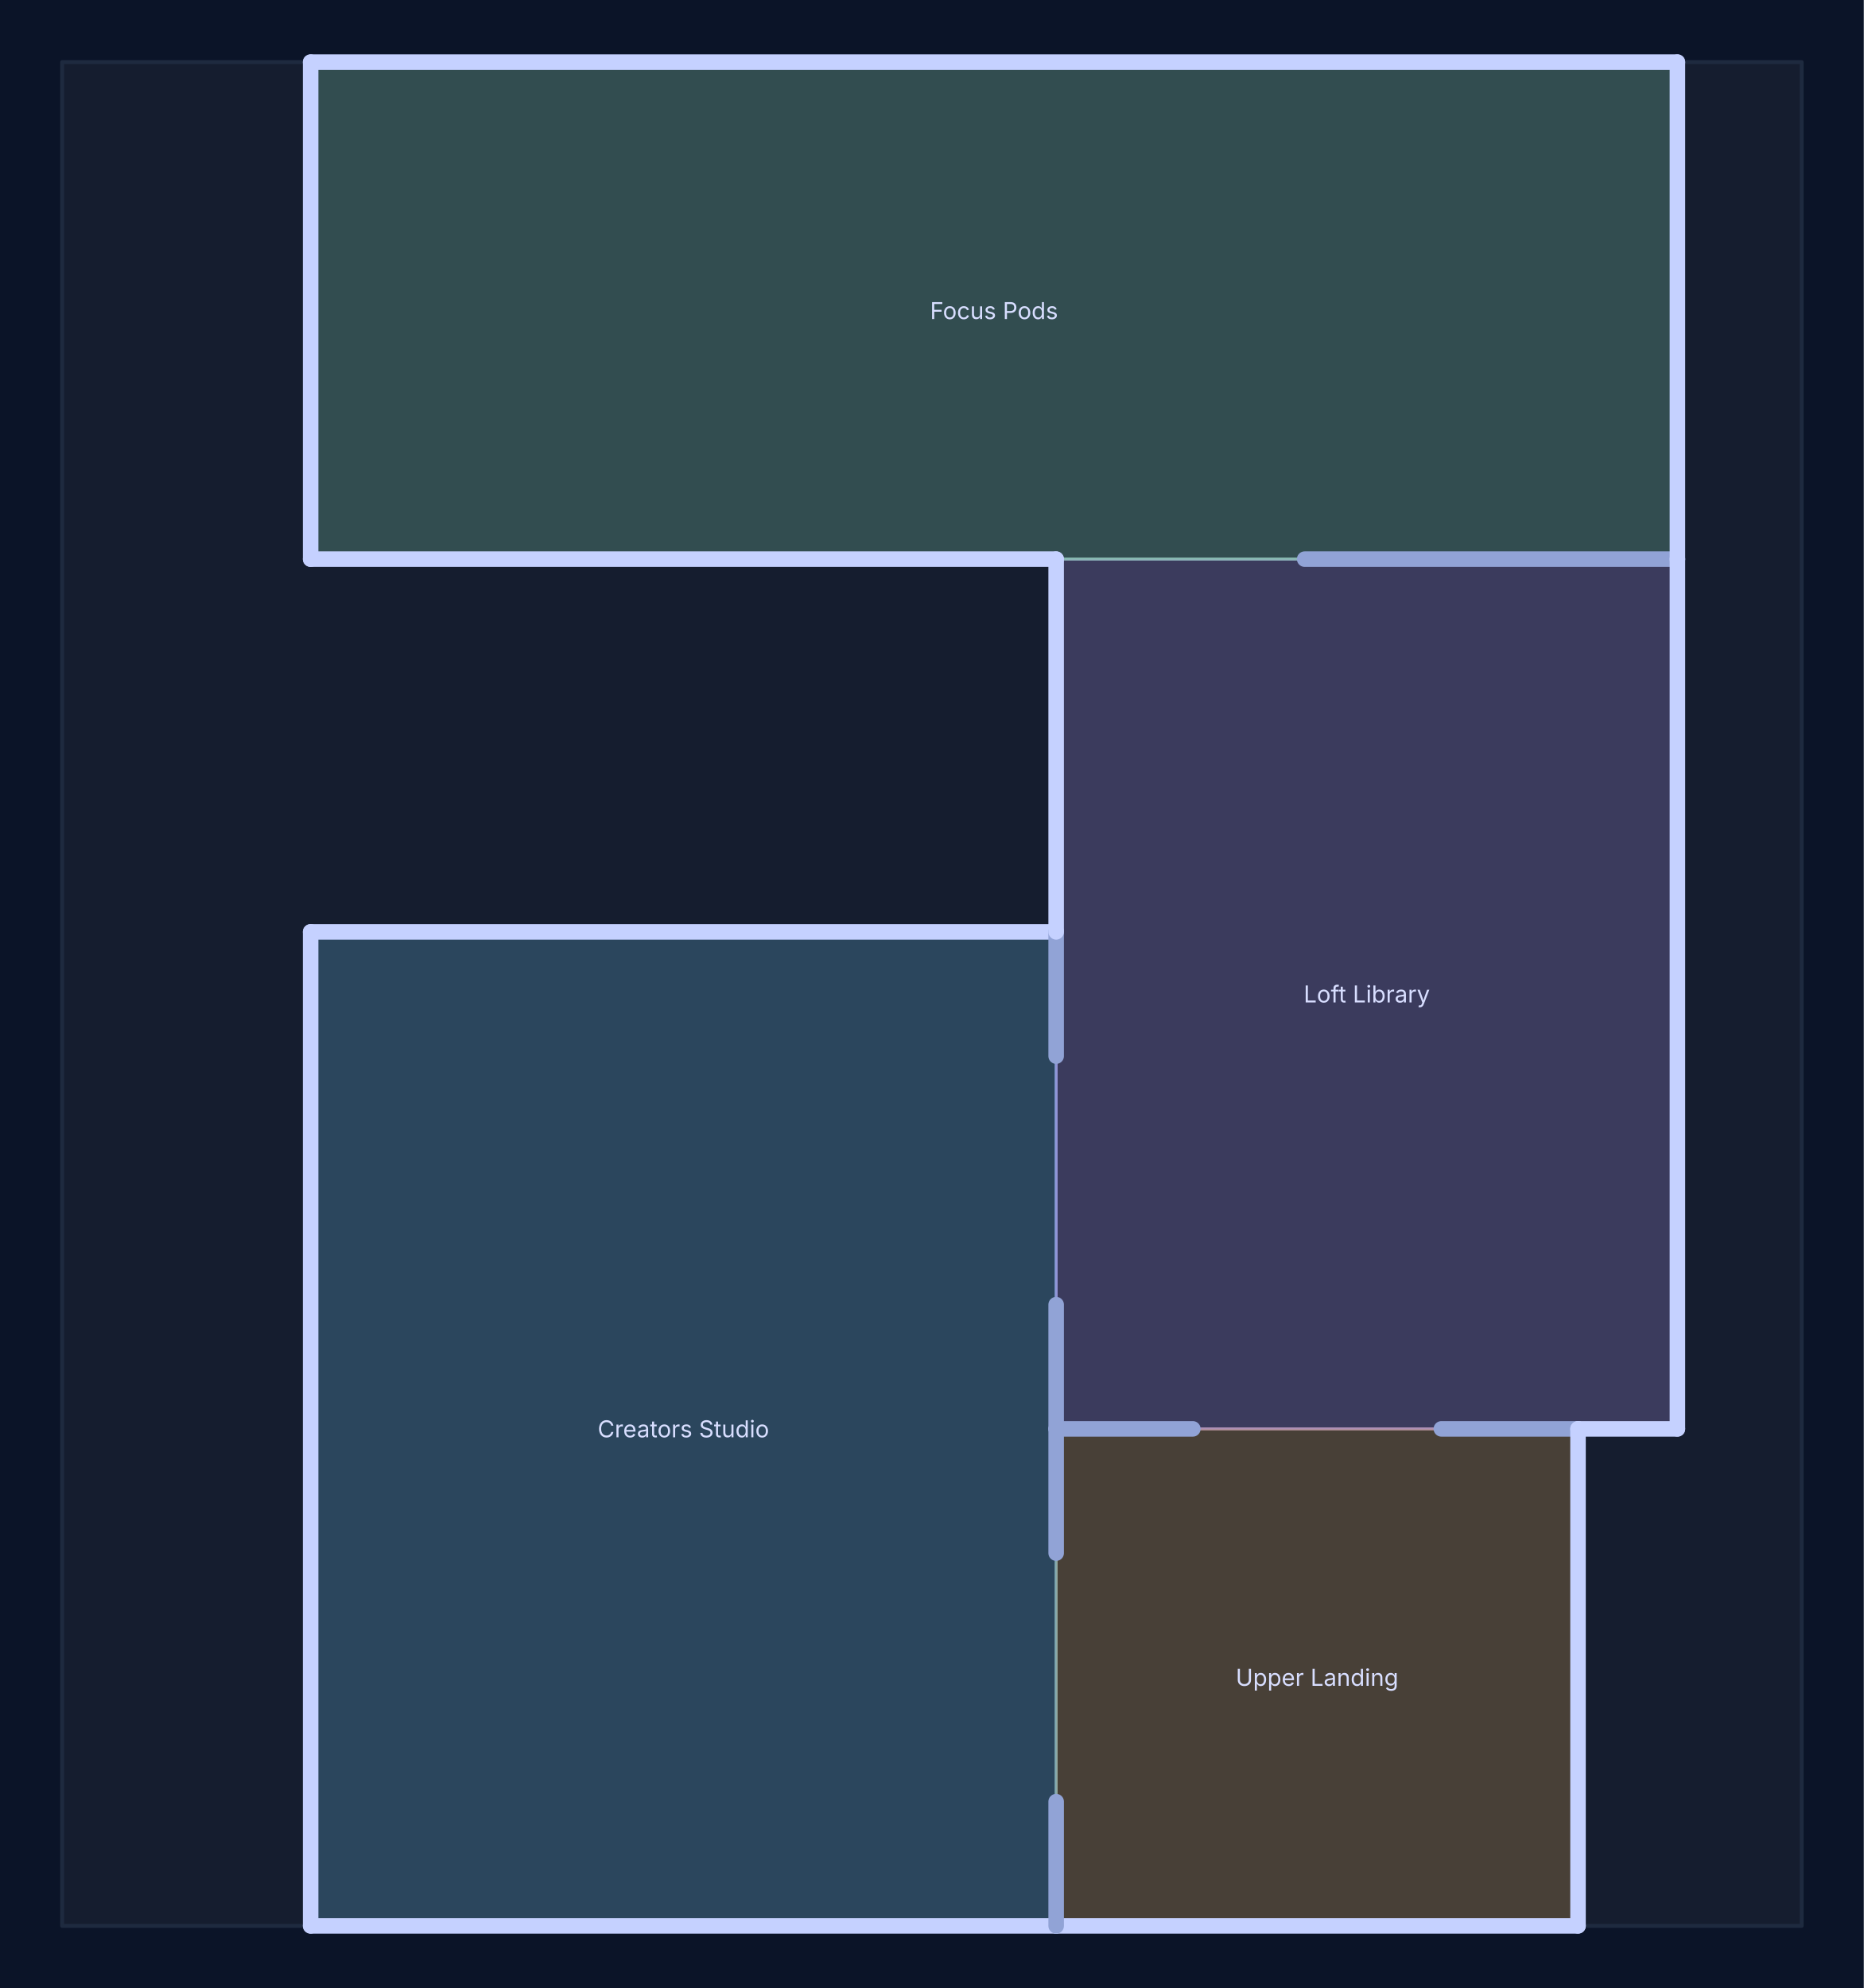
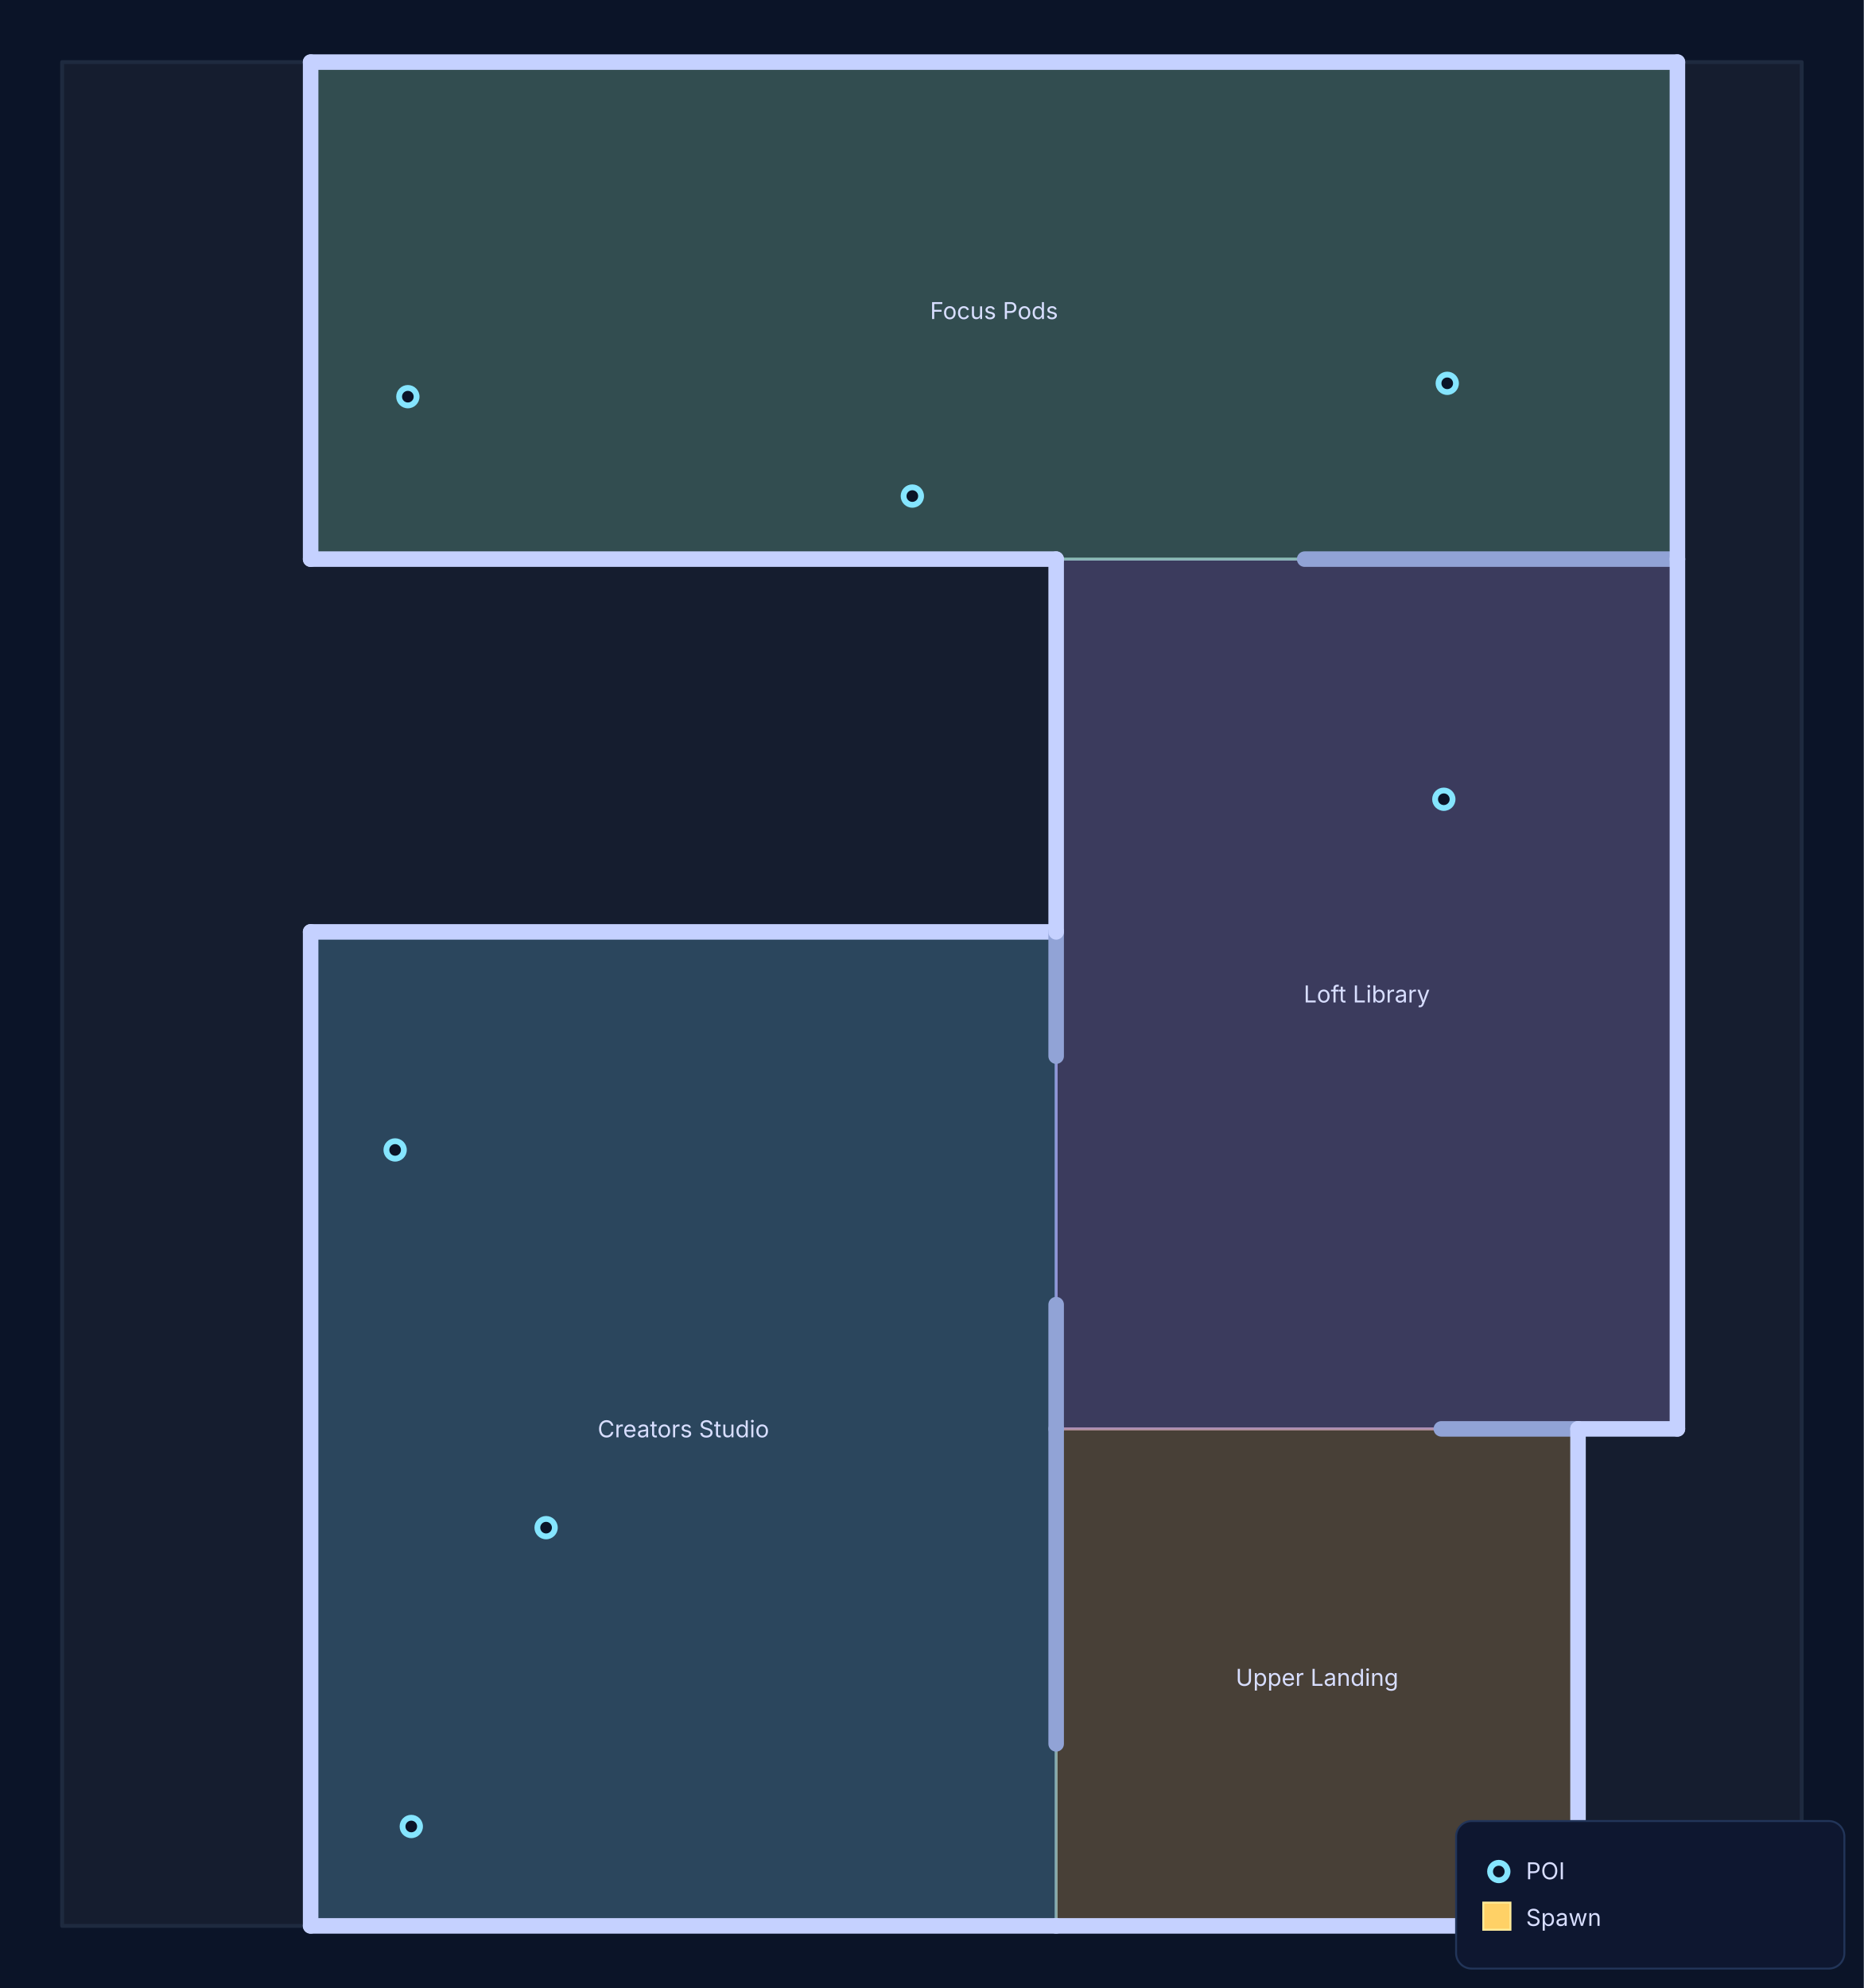
<svg xmlns="http://www.w3.org/2000/svg" width="960" height="1024" viewBox="0 0 960 1024" fill="none">
  <rect x="0" y="0" width="960" height="1024" fill="#0b1428" />
  <g>
    <path d="M32.00,992.00 L928.00,992.00 L928.00,32.00 L32.00,32.00 Z" fill="#151d2f" stroke="#1e2a3f" stroke-width="2" stroke-linejoin="round" />
    <g>
      <rect x="544.00" y="736.00" width="268.80" height="256.00" fill="#ffba52" fill-opacity="0.22" stroke="#ffba52" stroke-opacity="0.5" stroke-width="1.5" />
      <text x="678.40" y="864.00" text-anchor="middle" dominant-baseline="middle" font-family="'Inter', 'Segoe UI', sans-serif" font-size="12" fill="#d8deff">Upper Landing</text>
    </g>
    <g>
      <rect x="160.00" y="480.00" width="384.00" height="512.00" fill="#7bd5ff" fill-opacity="0.22" stroke="#7bd5ff" stroke-opacity="0.5" stroke-width="1.5" />
      <text x="352.00" y="736.00" text-anchor="middle" dominant-baseline="middle" font-family="'Inter', 'Segoe UI', sans-serif" font-size="12" fill="#d8deff">Creators Studio</text>
    </g>
    <g>
      <rect x="544.00" y="288.00" width="320.00" height="448.00" fill="#c3a7ff" fill-opacity="0.22" stroke="#c3a7ff" stroke-opacity="0.5" stroke-width="1.5" />
      <text x="704.00" y="512.00" text-anchor="middle" dominant-baseline="middle" font-family="'Inter', 'Segoe UI', sans-serif" font-size="12" fill="#d8deff">Loft Library</text>
    </g>
    <g>
      <rect x="160.00" y="32.00" width="704.00" height="256.00" fill="#9cf7c7" fill-opacity="0.22" stroke="#9cf7c7" stroke-opacity="0.5" stroke-width="1.5" />
      <text x="512.00" y="160.00" text-anchor="middle" dominant-baseline="middle" font-family="'Inter', 'Segoe UI', sans-serif" font-size="12" fill="#d8deff">Focus Pods</text>
    </g>
-     <line x1="544.00" y1="736.00" x2="614.40" y2="736.00" stroke="#91a3d6" stroke-width="8.00" stroke-linecap="round" />
    <line x1="742.40" y1="736.00" x2="812.80" y2="736.00" stroke="#91a3d6" stroke-width="8.00" stroke-linecap="round" />
    <line x1="812.80" y1="736.00" x2="864.00" y2="736.00" stroke="#c5d1ff" stroke-width="8.00" stroke-linecap="round" />
    <line x1="160.00" y1="992.00" x2="544.00" y2="992.00" stroke="#c5d1ff" stroke-width="8.00" stroke-linecap="round" />
    <line x1="544.00" y1="992.00" x2="812.80" y2="992.00" stroke="#c5d1ff" stroke-width="8.00" stroke-linecap="round" />
    <line x1="160.00" y1="480.00" x2="544.00" y2="480.00" stroke="#c5d1ff" stroke-width="8.00" stroke-linecap="round" />
    <line x1="160.00" y1="288.00" x2="544.00" y2="288.00" stroke="#c5d1ff" stroke-width="8.00" stroke-linecap="round" />
    <line x1="672.00" y1="288.00" x2="864.00" y2="288.00" stroke="#91a3d6" stroke-width="8.00" stroke-linecap="round" />
    <line x1="160.00" y1="32.00" x2="864.00" y2="32.00" stroke="#c5d1ff" stroke-width="8.00" stroke-linecap="round" />
    <line x1="812.80" y1="992.00" x2="812.80" y2="736.00" stroke="#c5d1ff" stroke-width="8.00" stroke-linecap="round" />
-     <line x1="544.00" y1="992.00" x2="544.00" y2="928.00" stroke="#91a3d6" stroke-width="8.00" stroke-linecap="round" />
-     <line x1="544.00" y1="800.00" x2="544.00" y2="736.00" stroke="#91a3d6" stroke-width="8.00" stroke-linecap="round" />
+     <line x1="544.00" y1="898.24" x2="544.00" y2="736.00" stroke="#91a3d6" stroke-width="8.00" stroke-linecap="round" />
    <line x1="544.00" y1="736.00" x2="544.00" y2="672.00" stroke="#91a3d6" stroke-width="8.00" stroke-linecap="round" />
    <line x1="544.00" y1="544.00" x2="544.00" y2="480.00" stroke="#91a3d6" stroke-width="8.00" stroke-linecap="round" />
    <line x1="544.00" y1="480.00" x2="544.00" y2="288.00" stroke="#c5d1ff" stroke-width="8.00" stroke-linecap="round" />
    <line x1="160.00" y1="992.00" x2="160.00" y2="480.00" stroke="#c5d1ff" stroke-width="8.00" stroke-linecap="round" />
    <line x1="160.00" y1="288.00" x2="160.00" y2="32.00" stroke="#c5d1ff" stroke-width="8.00" stroke-linecap="round" />
    <line x1="864.00" y1="736.00" x2="864.00" y2="288.00" stroke="#c5d1ff" stroke-width="8.00" stroke-linecap="round" />
    <line x1="864.00" y1="288.00" x2="864.00" y2="32.00" stroke="#c5d1ff" stroke-width="8.00" stroke-linecap="round" />
+     <g>
+       <circle cx="203.52" cy="592.32" r="6" fill="#85e5ff" />
+       <circle cx="203.52" cy="592.32" r="3" fill="#0b1428" />
+     </g>
+     <g>
+       <circle cx="211.84" cy="940.80" r="6" fill="#85e5ff" />
+       <circle cx="211.84" cy="940.80" r="3" fill="#0b1428" />
+     </g>
+     <g>
+       <circle cx="281.28" cy="786.88" r="6" fill="#85e5ff" />
+       <circle cx="281.28" cy="786.88" r="3" fill="#0b1428" />
+     </g>
+     <g>
+       <circle cx="210.08" cy="204.32" r="6" fill="#85e5ff" />
+       <circle cx="210.08" cy="204.32" r="3" fill="#0b1428" />
+     </g>
+     <g>
+       <circle cx="469.92" cy="255.52" r="6" fill="#85e5ff" />
+       <circle cx="469.92" cy="255.52" r="3" fill="#0b1428" />
+     </g>
+     <g>
+       <circle cx="745.44" cy="197.44" r="6" fill="#85e5ff" />
+       <circle cx="745.44" cy="197.44" r="3" fill="#0b1428" />
+     </g>
+     <g>
+       <circle cx="743.68" cy="411.68" r="6" fill="#85e5ff" />
+       <circle cx="743.68" cy="411.68" r="3" fill="#0b1428" />
+     </g>
+     <g>
+       <rect x="750.00" y="938.00" width="200" height="76" rx="8" fill="#0e1730" stroke="#223559" stroke-width="1" />
+       <g transform="translate(764.00, 954.00)">
+         <circle cx="8" cy="10" r="6" fill="#85e5ff" />
+         <circle cx="8" cy="10" r="3" fill="#0b1428" />
+         <text x="22" y="14" font-family="'Inter', 'Segoe UI', sans-serif" font-size="12" fill="#d8deff">POI</text>
+         <rect x="0" y="26" width="14" height="14" fill="#ffd166" stroke="#ffeb99" stroke-width="1" />
+         <text x="22" y="38" font-family="'Inter', 'Segoe UI', sans-serif" font-size="12" fill="#d8deff">Spawn</text>
+       </g>
+     </g>
  </g>
</svg>
